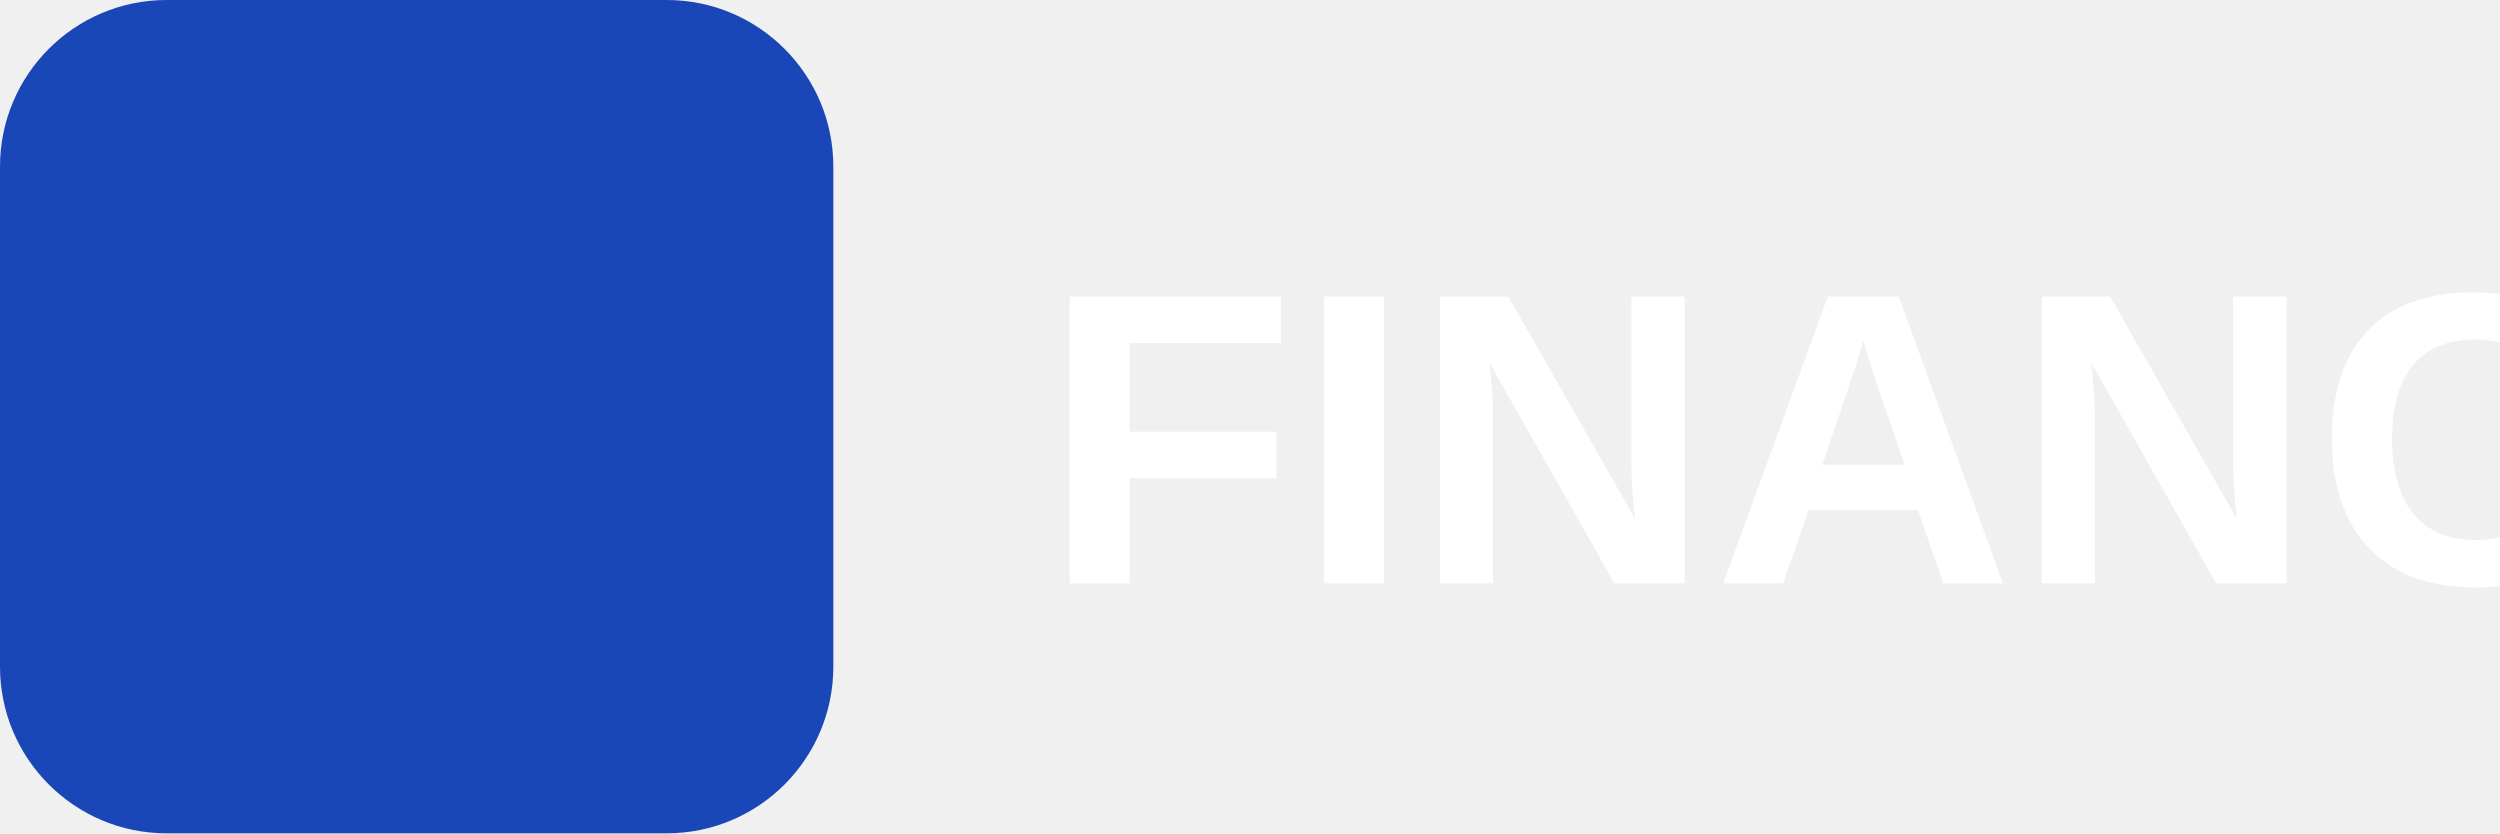
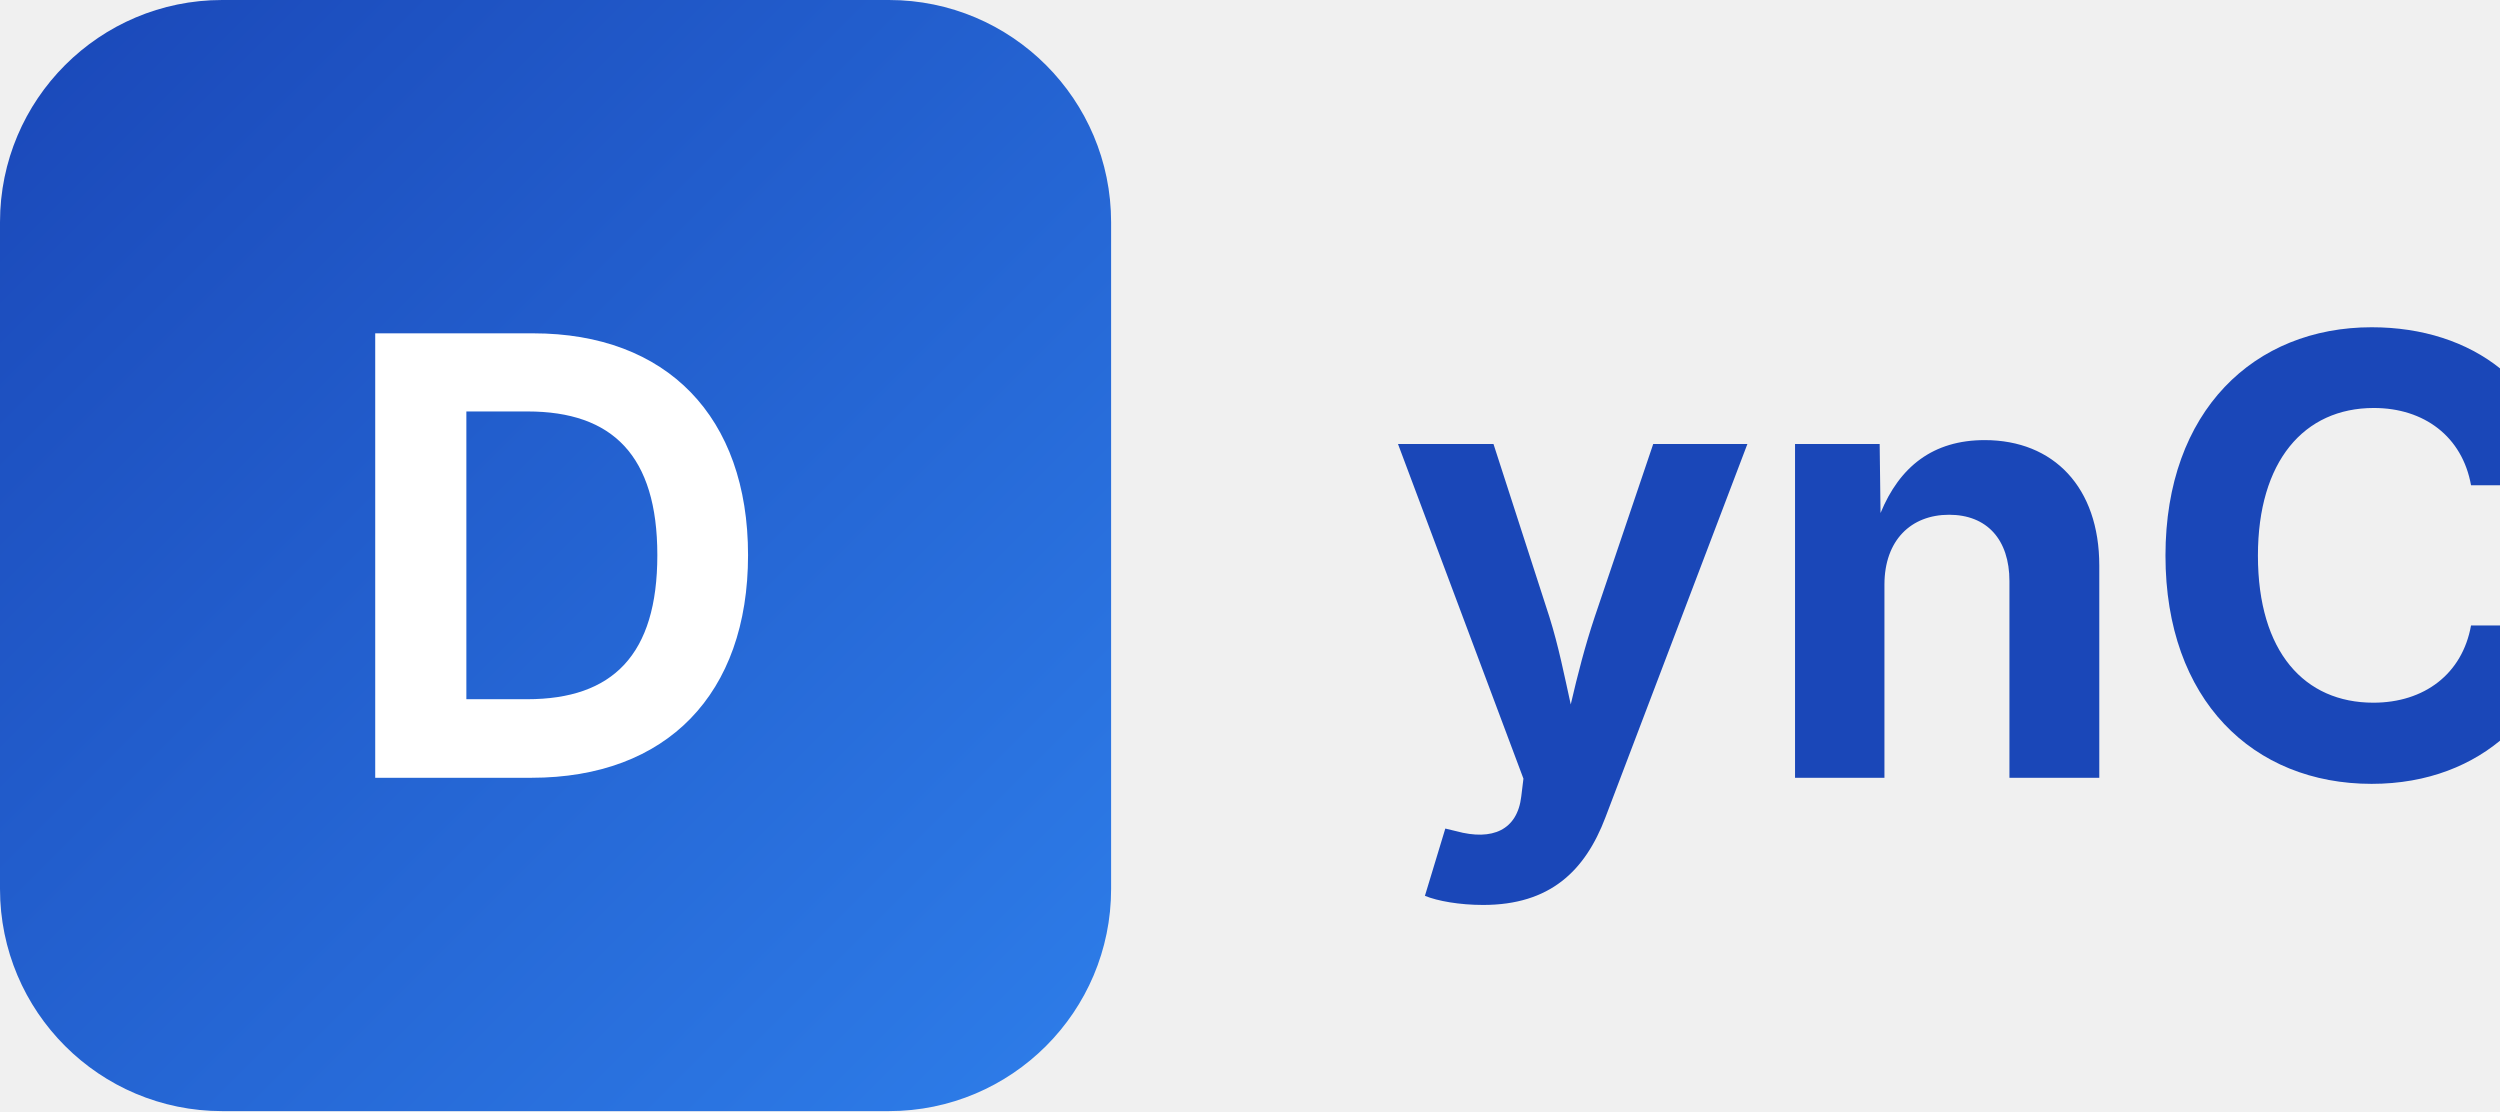
- <svg xmlns="http://www.w3.org/2000/svg" width="120" height="40" viewBox="0 0 120 40" fill="none">
-   <rect x="0" y="0" width="40" height="40" rx="8" fill="#1A47B8" />
-   <text x="50" y="28" font-family="Arial, sans-serif" font-size="20" font-weight="bold" fill="white">FINANCE</text>
+ <svg xmlns="http://www.w3.org/2000/svg" width="90" height="40" viewBox="0 0 90 40" fill="none">
+   <defs>
+     <linearGradient id="logoGradient" x1="0%" y1="0%" x2="100%" y2="100%">
+       <stop offset="0%" style="stop-color:#1A47B8;stop-opacity:1" />
+       <stop offset="100%" style="stop-color:#2E7EEA;stop-opacity:1" />
+     </linearGradient>
+   </defs>
+   <rect x="0" y="0" width="40" height="40" rx="8" fill="url(#logoGradient)" />
+   <text x="20" y="28" font-family="'Inter', Arial, sans-serif" font-size="22" font-weight="700" fill="white" text-anchor="middle">D</text>
+   <text x="50" y="28" font-family="'Inter', Arial, sans-serif" font-size="22" font-weight="700" fill="#1A47B8">ynC</text>
</svg>
